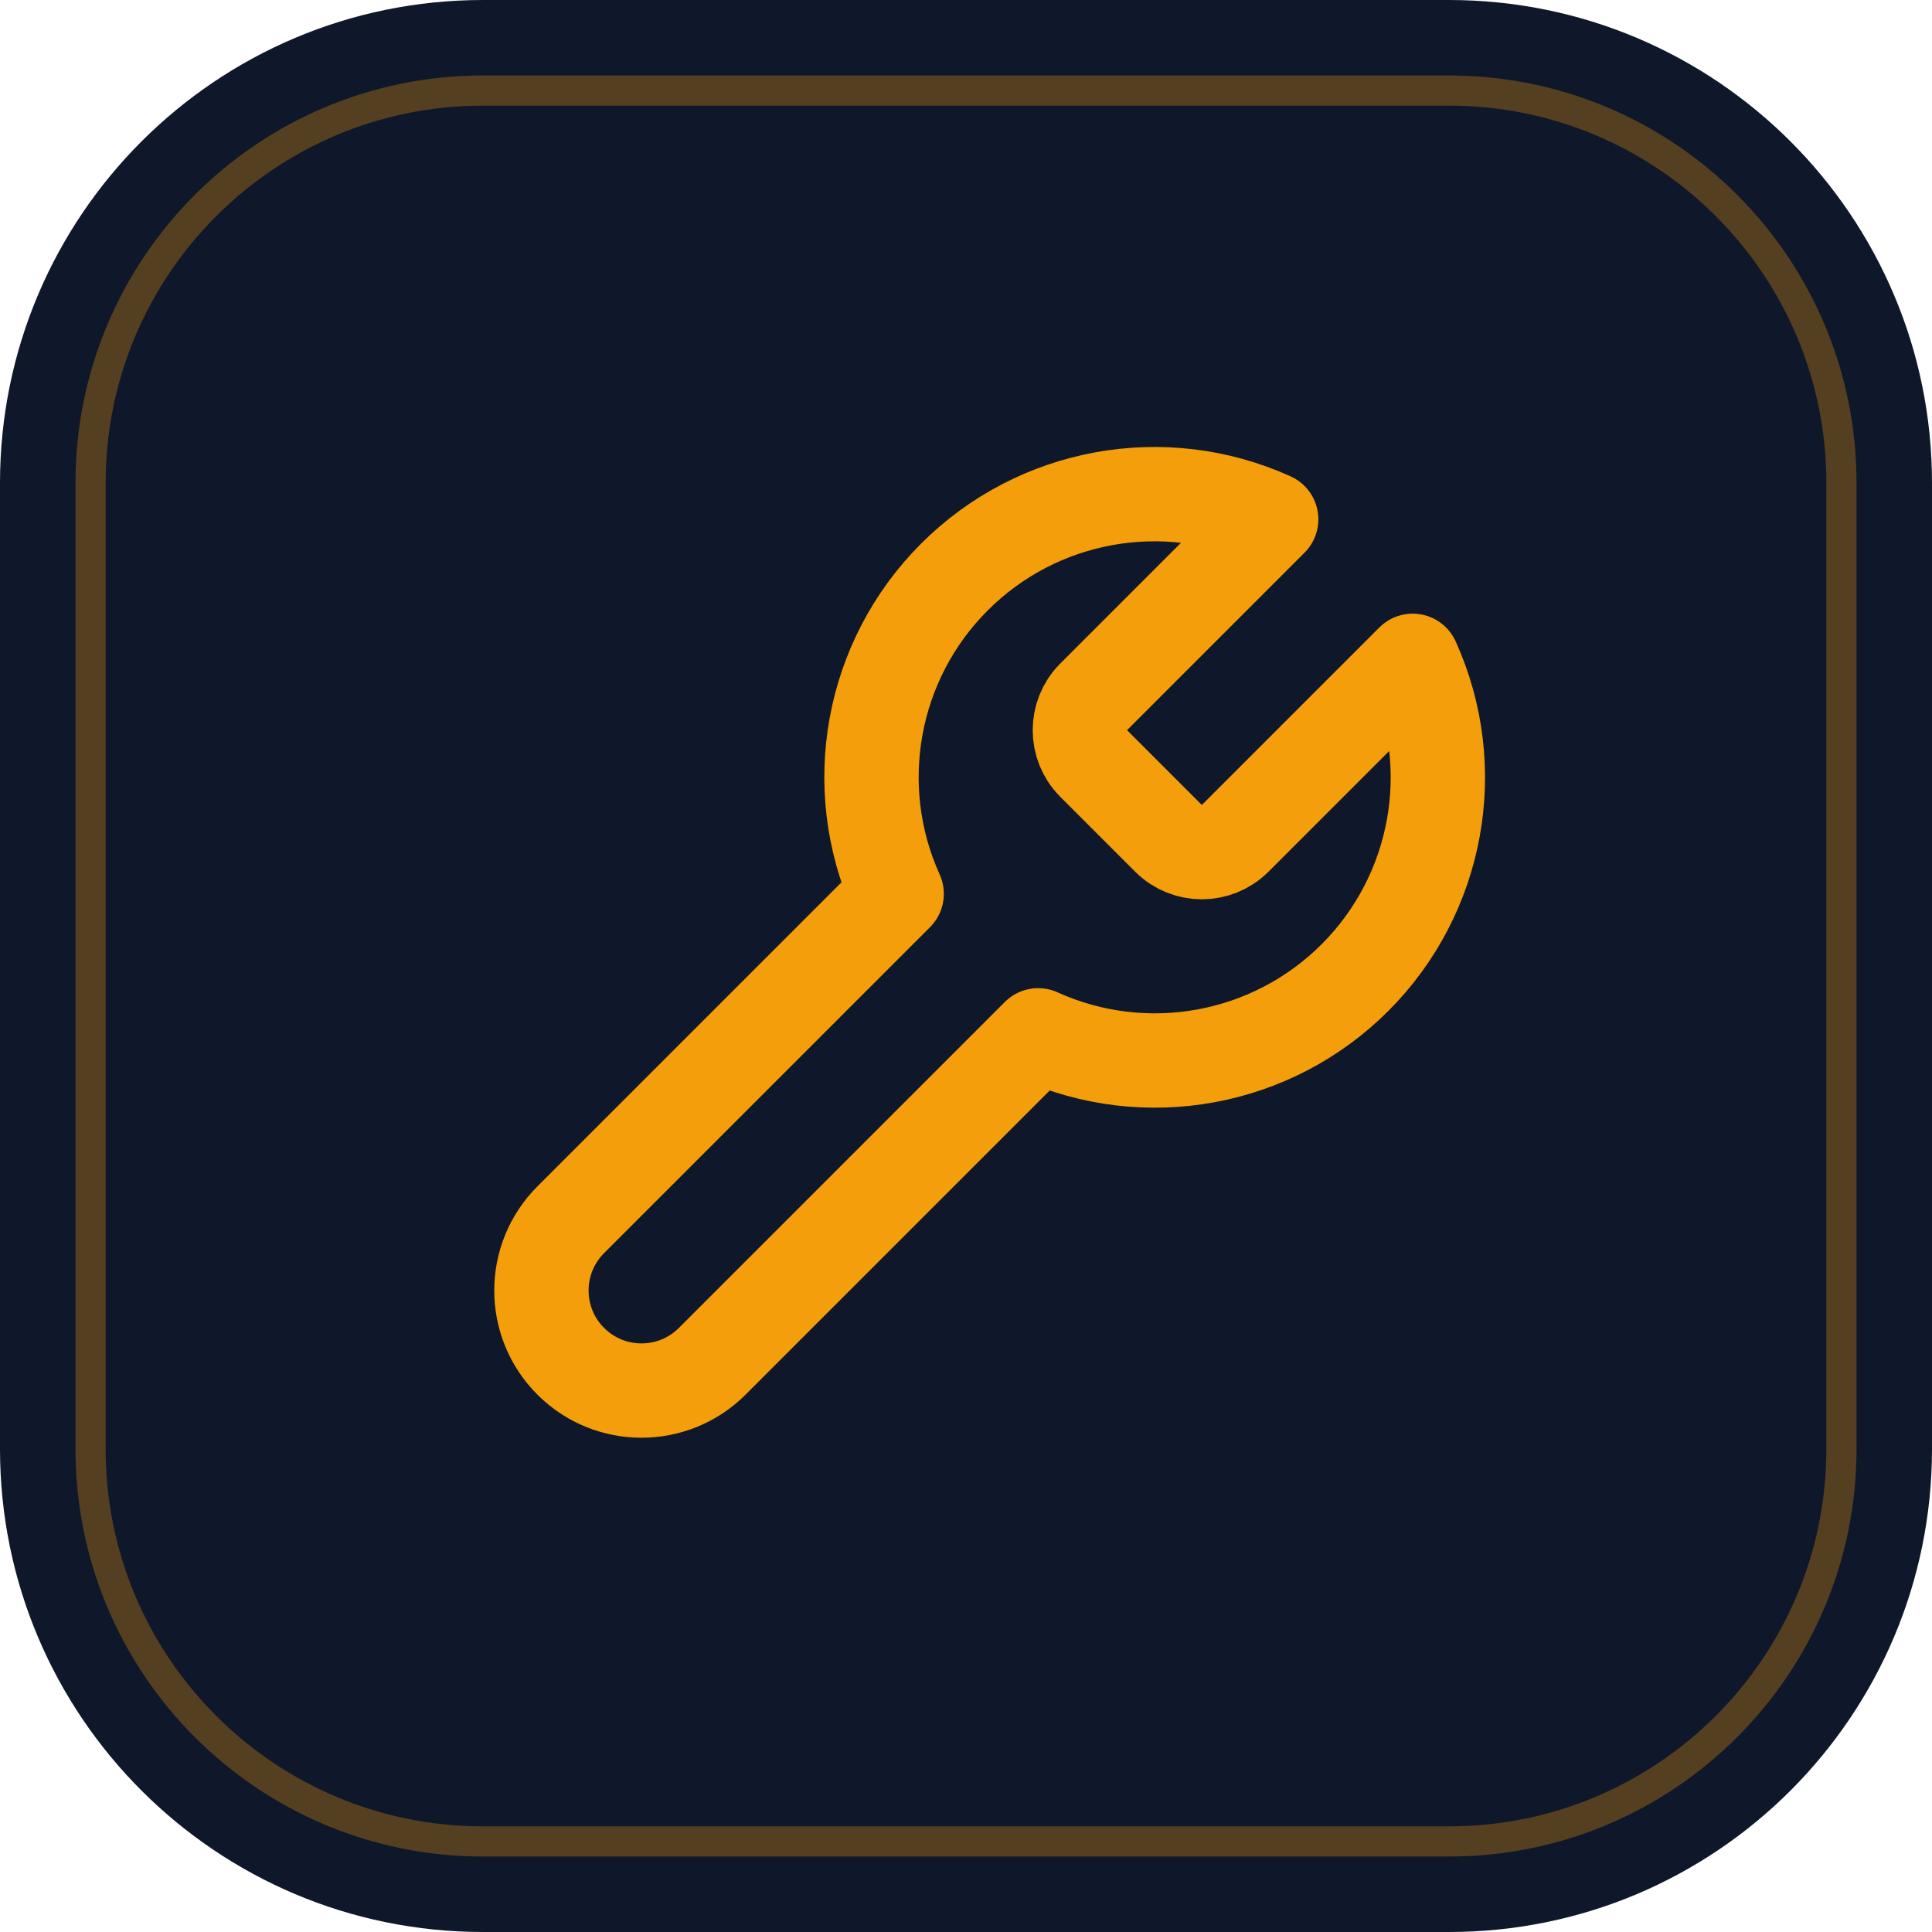
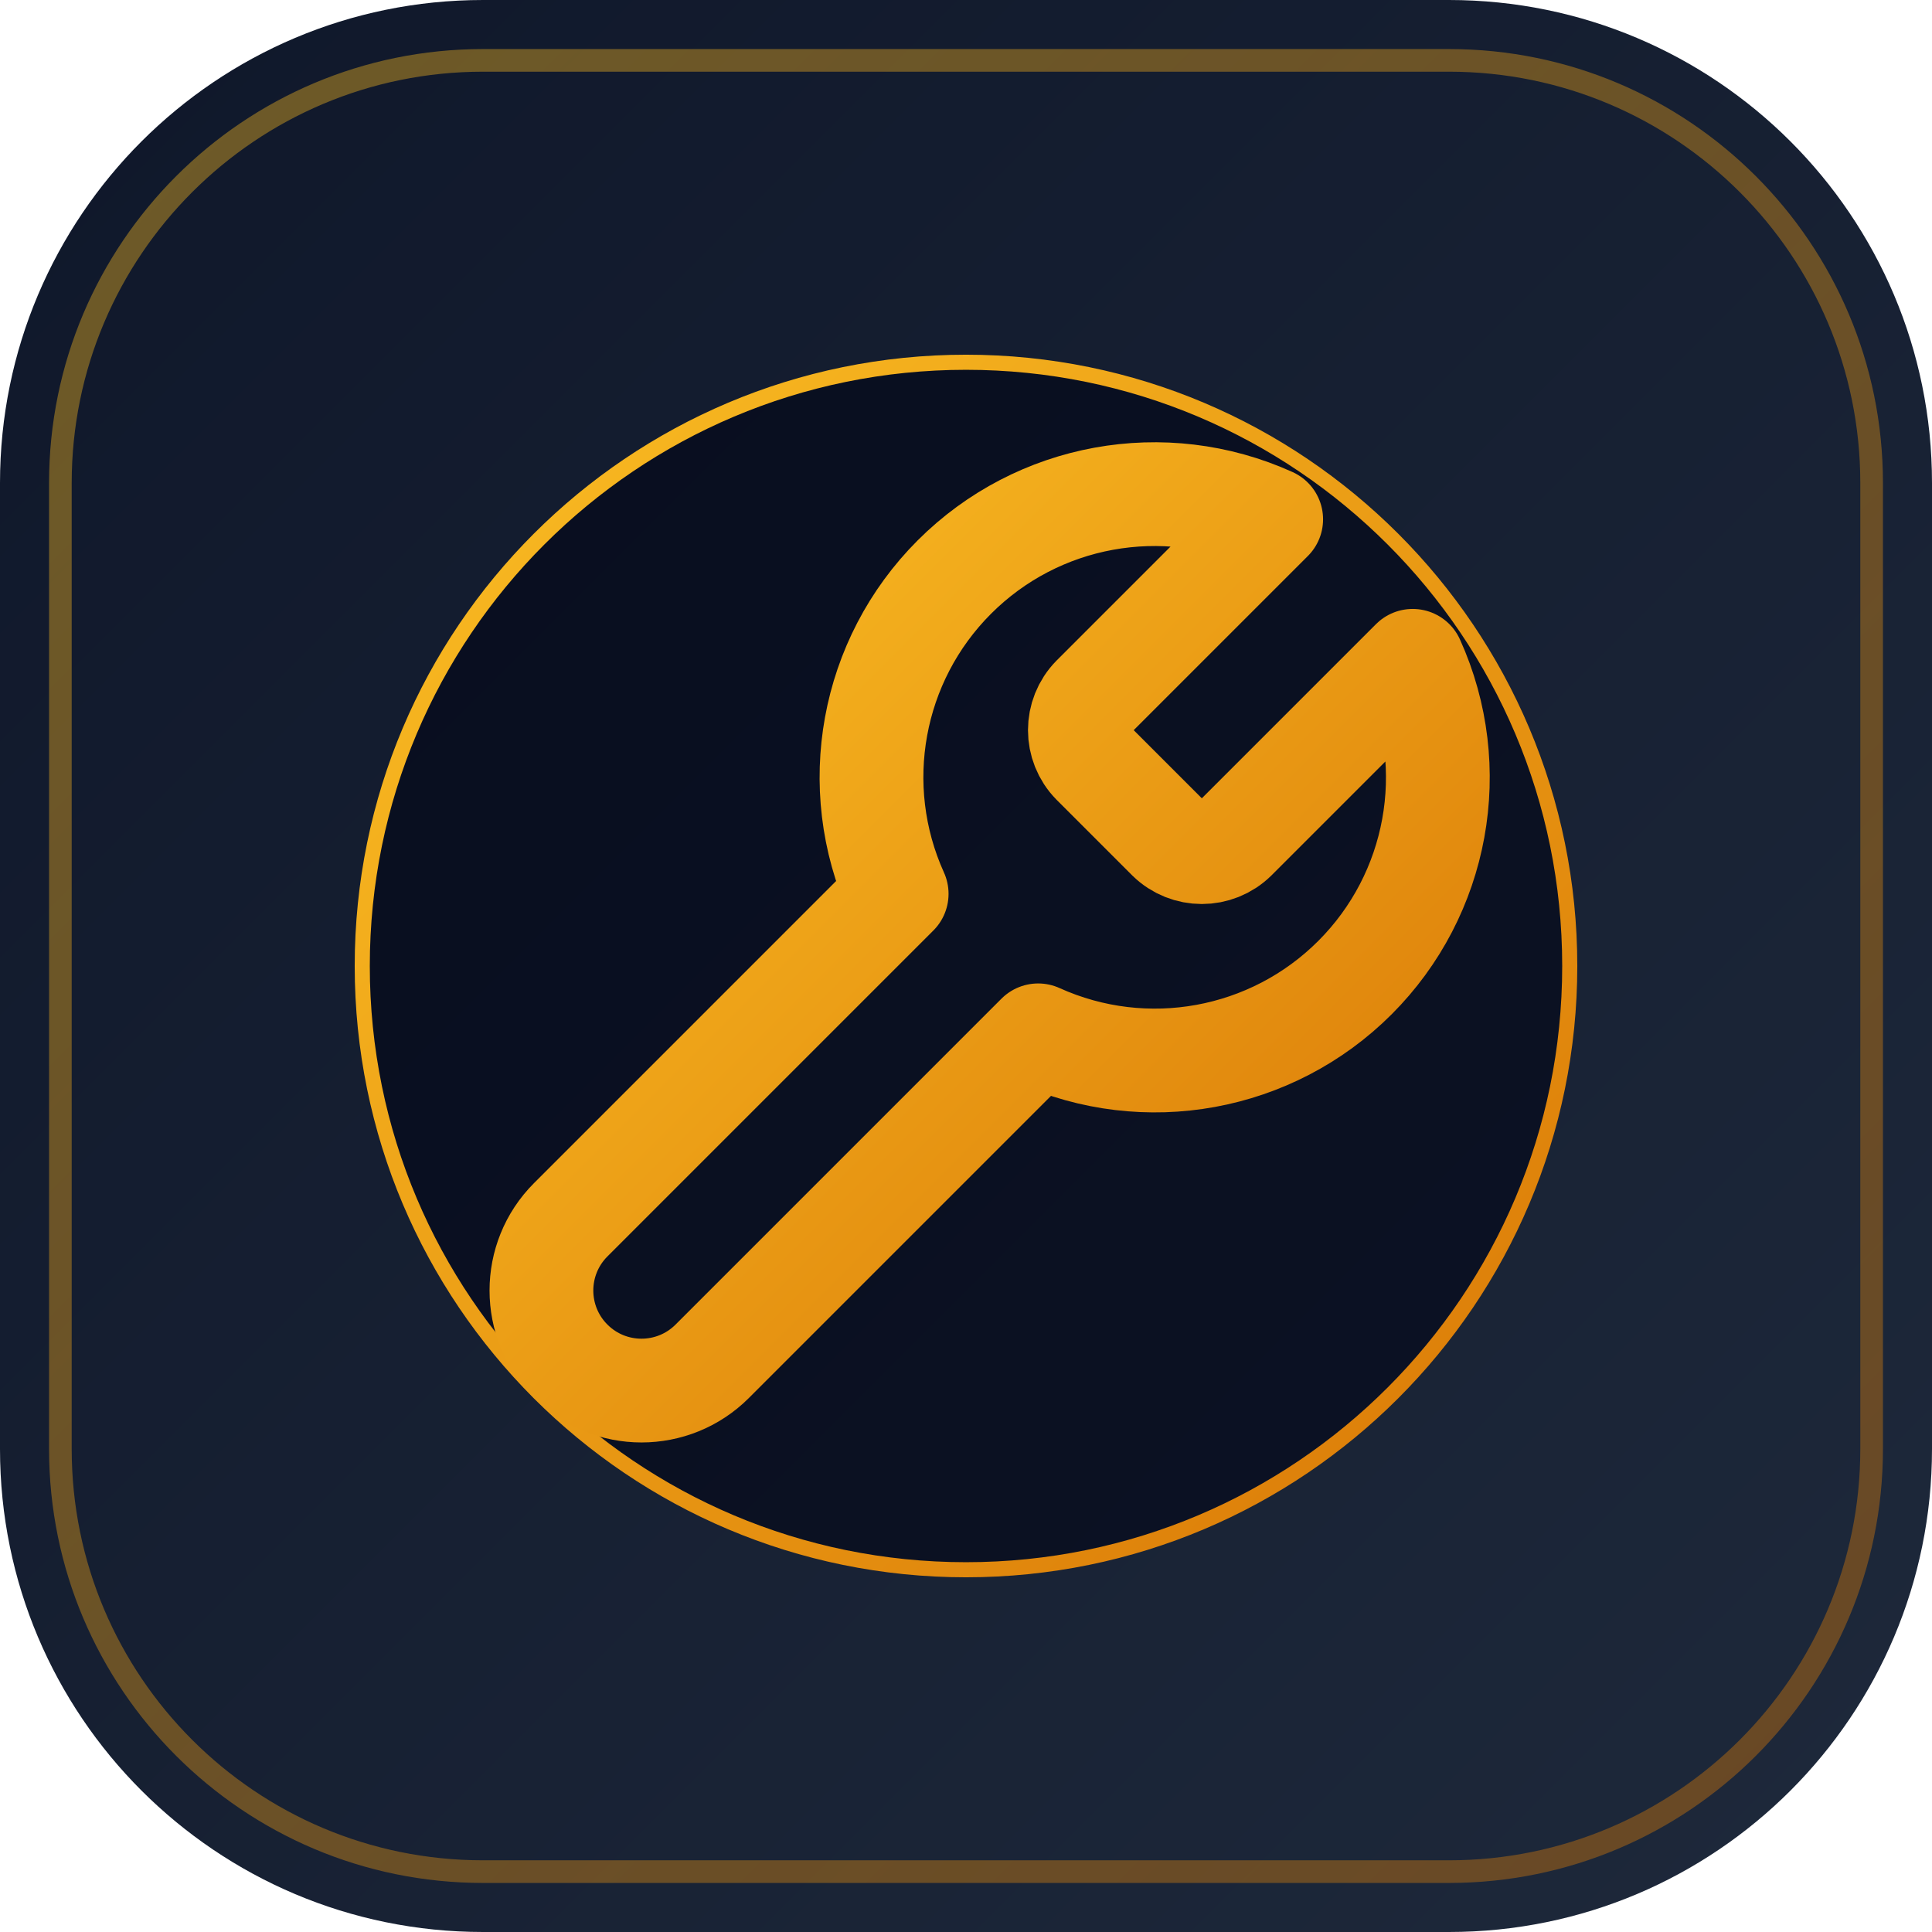
<svg xmlns="http://www.w3.org/2000/svg" viewBox="0 0 512 512" width="512" height="512">
-   <rect width="512" height="512" rx="128" fill="#0f172a" />
-   <rect x="24" y="24" width="464" height="464" rx="104" fill="none" stroke="#f59e0b" stroke-width="8" stroke-opacity="0.3" />
+   <defs>
+     <linearGradient id="bgGrad" x1="0%" y1="0%" x2="100%" y2="100%">
+       <stop offset="0%" stop-color="#0f172a" />
+       <stop offset="100%" stop-color="#1e293b" />
+     </linearGradient>
+     <linearGradient id="amberGrad" x1="0%" y1="0%" x2="100%" y2="100%">
+       <stop offset="0%" stop-color="#fbbf24" />
+       <stop offset="100%" stop-color="#d97706" />
+     </linearGradient>
+   </defs>
+   <rect width="512" height="512" rx="128" fill="url(#bgGrad)" />
+   <rect x="16" y="16" width="480" height="480" rx="112" fill="none" stroke="url(#amberGrad)" stroke-width="6" stroke-opacity="0.4" />
+   <circle cx="256" cy="256" r="160" fill="#020617" fill-opacity="0.6" stroke="url(#amberGrad)" stroke-width="4" />
  <g transform="translate(106, 106) scale(12.5)">
-     <path fill="none" stroke="#f59e0b" stroke-linecap="round" stroke-linejoin="round" stroke-width="2" d="M14.7 6.3a1 1 0 0 0 0 1.4l1.6 1.6a1 1 0 0 0 1.4 0l3.77-3.77a6 6 0 0 1-7.94 7.94l-6.91 6.91a2.12 2.12 0 0 1-3-3l6.91-6.91a6 6 0 0 1 7.94-7.94l-3.76 3.76z" />
+     <path fill="none" stroke="url(#amberGrad)" stroke-linecap="round" stroke-linejoin="round" stroke-width="2.2" d="M14.7 6.3a1 1 0 0 0 0 1.4l1.6 1.6a1 1 0 0 0 1.4 0l3.77-3.77a6 6 0 0 1-7.94 7.94l-6.91 6.91a2.12 2.12 0 0 1-3-3l6.91-6.91a6 6 0 0 1 7.94-7.94l-3.76 3.76z" />
  </g>
</svg>
